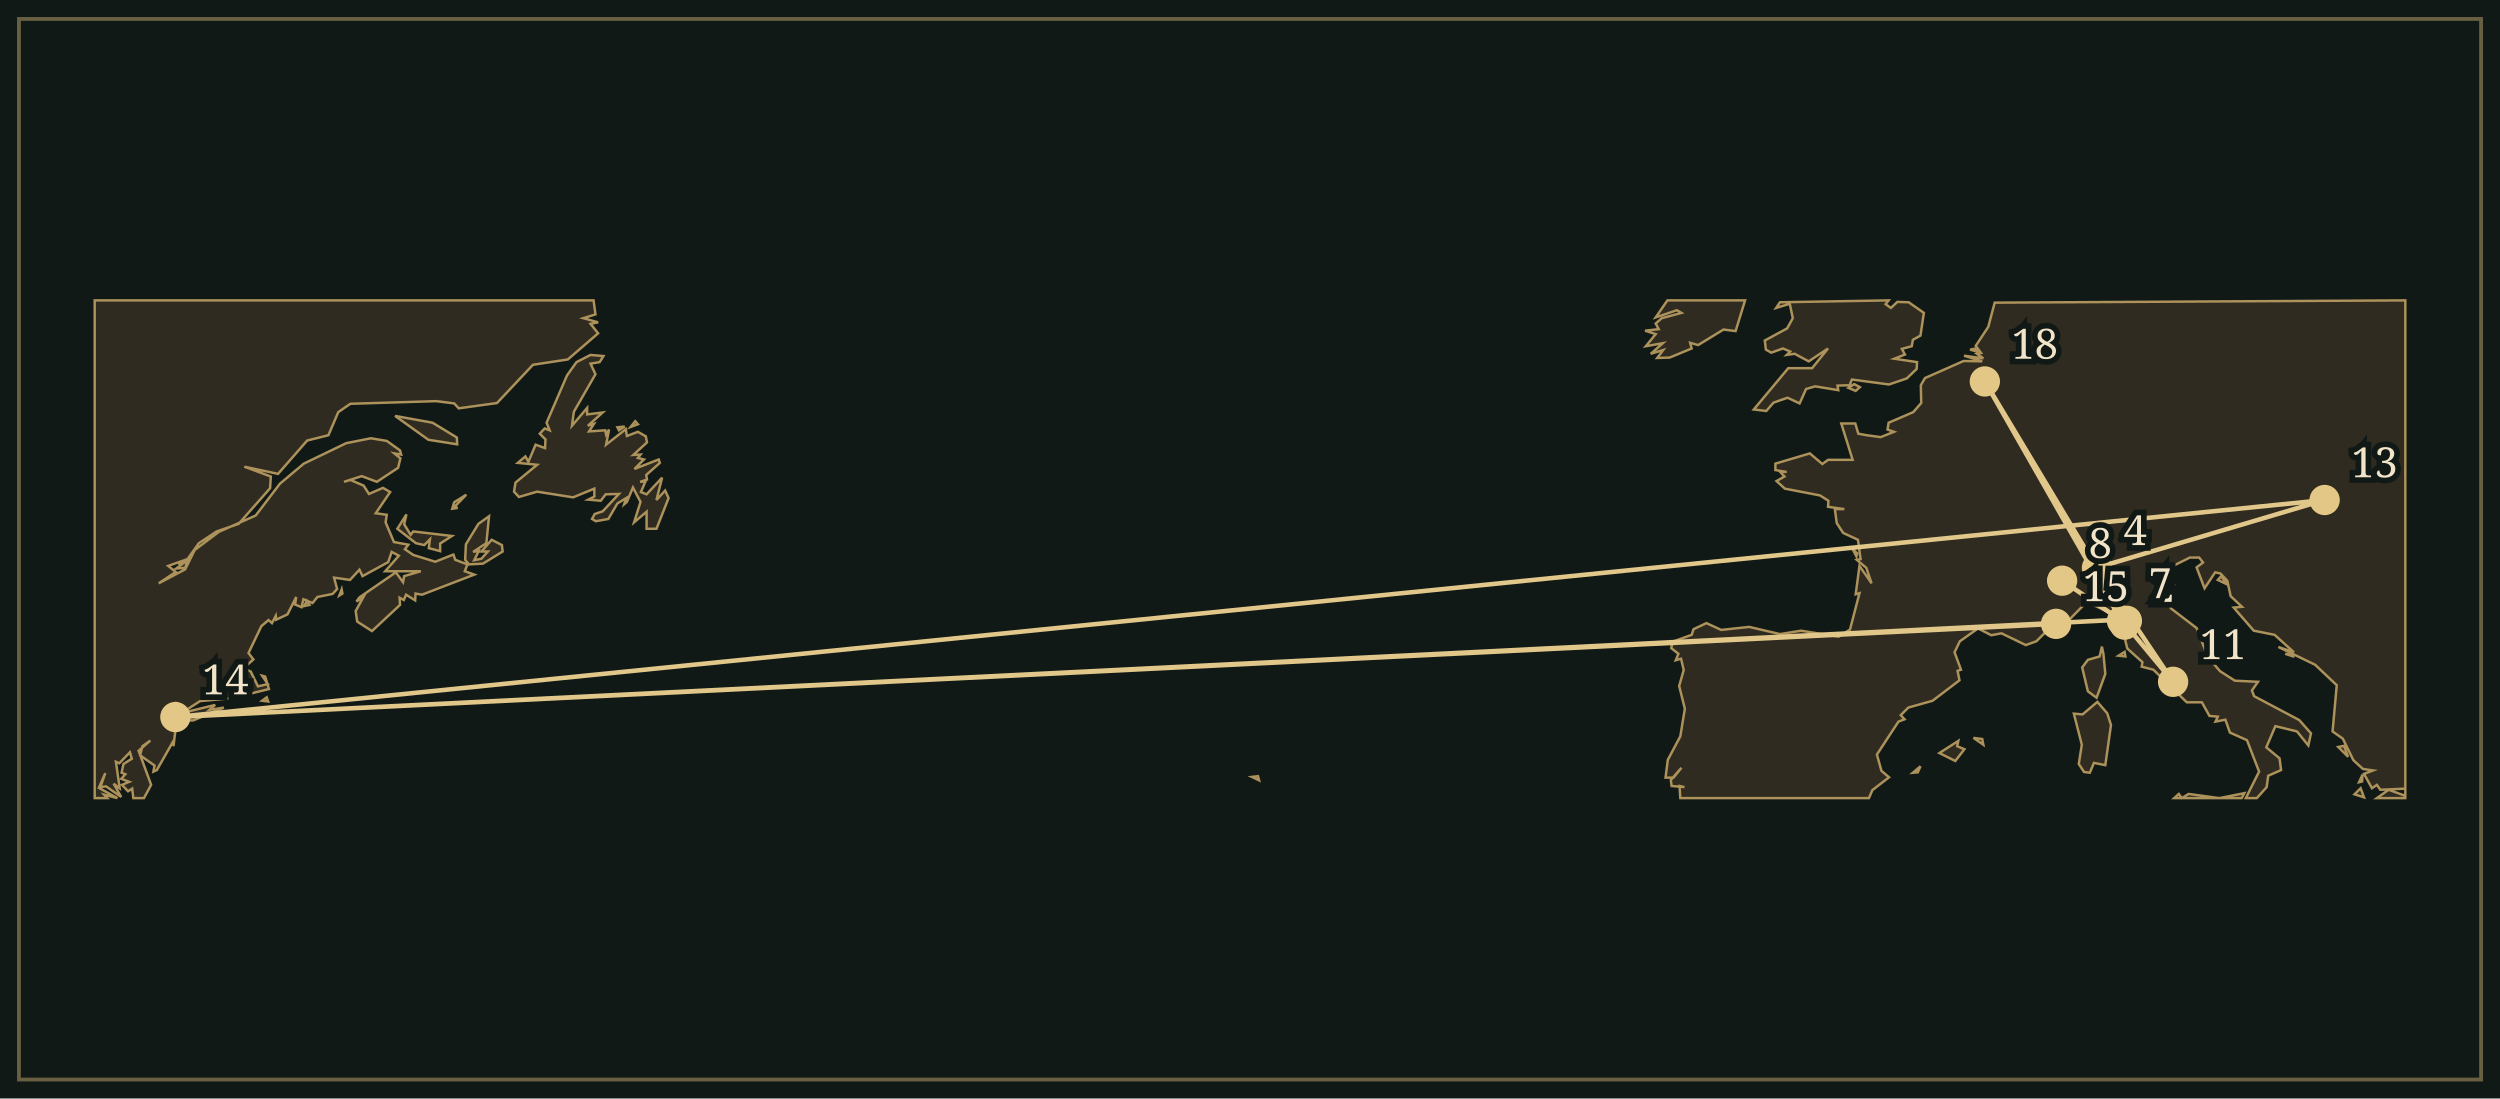
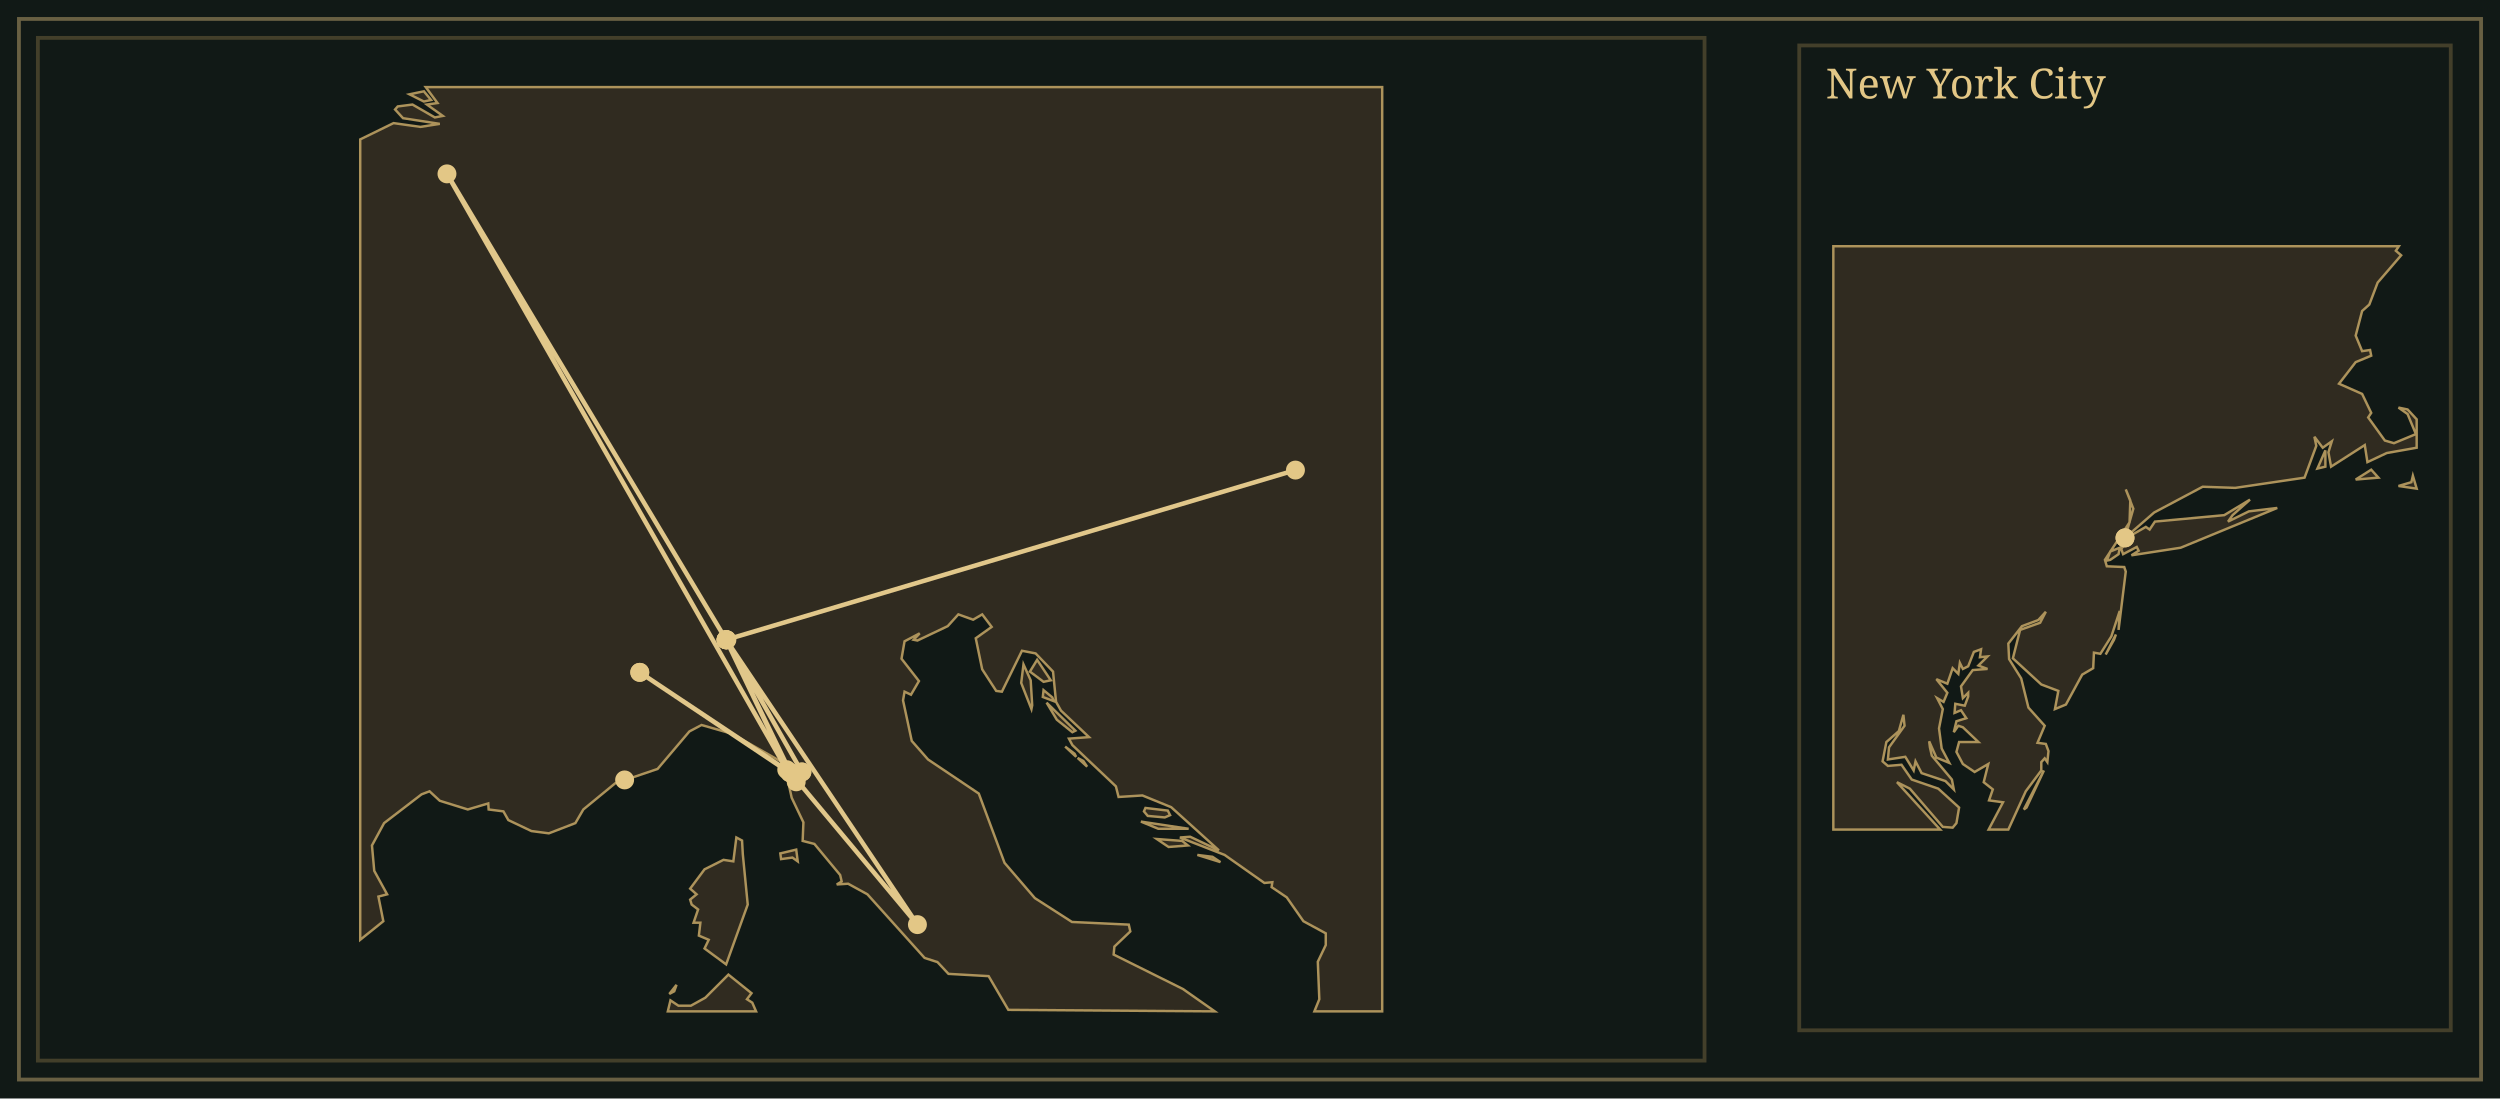
<svg xmlns="http://www.w3.org/2000/svg" viewBox="0 0 660 290" role="img" aria-label="Places in the life of Giacomo Puccini">
  <rect width="660" height="290" fill="#111916" />
-   <path d="M516.7,197L518.6,197.8L516.2,200.9L512,198.8L517,195.6L516.7,197ZM120.7,117.3L113.1,116.1L104.3,109.8L114.2,111.6L120.6,115.5L120.7,117.3ZM124.9,145.7L126.4,145.4L125.2,147.9L127.1,147.5L128.8,145.6L127.1,145.6L129.8,142.5L132.5,143.9L132.7,145.6L127.5,148.8L123.8,149L122.8,147.8L123,143.7L126.3,138.3L129.1,136.3L128.4,143.4L124.9,145.7ZM108.4,141.2L109.1,140.3L119.3,141.5L116.2,143.5L116.2,145.5L113.2,144.7L113.5,142.4L112,143.9L109.8,143.4L104.9,139.6L107.3,135.8L106.7,138.4L108.4,141.2ZM55.3,187.4L59.1,186.8L51,190.2L46,190.2L48.6,188.1L56.8,186.1L55.3,187.4ZM556.3,188.3L557.3,191.4L555.8,202L552.8,201.4L551.7,204L550.2,203.8L548.8,201.7L549.6,196.6L547.5,188.4L549.8,188.6L553.7,185.3L556.3,188.3ZM555.3,172.6L555.8,177.9L553.5,184.2L551.2,182.5L549.7,176.2L551.2,174.2L554.3,173.3L554.9,170.7L555.3,172.6ZM592.5,209.4L591.8,210.7L574,210.7L575.2,209.6L576,210.7L577.8,209.6L585.9,210.7L592.5,209.4ZM498.6,79.3L497.8,80.3L499.2,81.3L500.9,79.7L503.9,79.8L507.9,82.6L507,88.6L505,89.7L504.7,91.4L502.1,92.1L502.9,93.6L500.1,94.7L506.1,95.6L506,97.4L503.4,99.9L498.7,101.5L488.9,100.2L488.3,101.7L485.1,101.8L485.3,103L479.2,102L476.8,102.7L475.1,106.5L471.9,105L468.2,106.3L466.3,108.5L463,108.1L472.1,97.2L478.4,97.2L482.6,92L477.5,95.4L473.8,93.4L471.7,93.7L472.6,92.8L470.7,92L467.6,93.1L466.2,92.3L465.9,89.9L471.8,86.7L473.3,84L472.5,80.2L468.9,81.3L469.9,79.8L498.6,79.3ZM460.7,79.3L458.2,87.4L455,87L448.3,91.1L446.2,90.5L446.6,92L440.8,94.4L437.5,94.5L439.1,92.4L435.8,93.4L439,90.6L434.5,91.4L437.1,88.2L434.3,87.3L437.9,86.9L437.1,85.4L438.7,84L443.9,82.6L442.7,81.9L437.1,83.8L440.2,79.3L460.7,79.3ZM48.9,149.9L46.5,150.1L49.5,147.9L48.9,149.9ZM48.1,148.8L47.1,149L48.9,147.9L48.1,148.8ZM120,133.8L120.8,134.1L119.4,134.3L119.9,132.6L123.1,130.6L120,133.8ZM90.4,156.7L89.6,157.2L90.2,155.6L90.4,156.7ZM81.7,159.7L80.3,160L81,158.6L81.7,159.7ZM490.3,146.1L490.1,146.9L489,144.8L490.3,146.1ZM491,102.2L489.9,103.2L488,102.4L489.5,101.4L491,102.2ZM560.9,172.1L561.1,173.3L559.3,173.1L560.9,172.1ZM523.6,196.6L521,194.8L523.3,195.1L523.6,196.6ZM506.3,203.9L505,204L507,202.3L506.3,203.9ZM332.4,206L330.5,205.1L332.1,204.9L332.4,206ZM587.8,154.2L585.5,153.1L586.4,152.1L587.8,154.2ZM604.9,172.9L605.7,173.4L603.3,172.6L604.9,172.9ZM623.2,208.1L624.1,210.5L621.6,209.7L623.2,208.1ZM623.6,206.3L622.8,206.5L623.7,204.5L623.6,206.3ZM619.9,199.8L617.3,197.2L618.8,196.9L619.9,199.8ZM521.6,92L522.3,92.9L520.1,92.3L521.6,92ZM70.8,185.2L69.2,185L70.4,184.1L70.8,185.2ZM25,210.7L25,79.3L156.7,79.3L157.2,83L154,84L157.9,85.1L155.9,85.5L157.9,88L149.9,94.9L140.7,96.3L131.2,106.4L121.1,107.8L119.9,106.5L115.1,105.9L92.5,106.6L89.3,108.8L86.7,114.9L81.1,116.3L73.4,125.1L64.5,123.2L71.5,125.8L71.3,128.9L63,138.3L57.2,140.3L52.5,143.4L49.5,147.6L44.4,149.4L46.4,151L41.9,154L48.9,150.3L51.4,145.2L57.8,140.4L67.5,136.1L73.9,127.7L80.2,122.4L91.4,117L97.9,115.7L102.1,116.4L105.6,118.9L105.9,120L104.1,119.7L105.7,121L105.1,123.5L99.5,127.2L95.5,125.7L90.8,127.2L92.5,126.7L96,128.2L97.4,130.4L101.1,128.8L103,129.9L99.2,135.5L102.1,135.9L101.8,137.9L104,143.1L107.8,143.8L106.9,145L109.1,146.5L114.9,148.3L119.7,146.4L120.2,147.8L123.4,149L122.7,150.8L125.2,151.7L111.4,157L109.7,156.7L109.6,158.5L107.2,157L106.6,158.4L105.5,157.8L105.6,159.7L98.2,166.6L94.3,164.1L93.9,161.3L95.9,157.7L94.1,158.8L94.9,157.7L104.5,151.1L106.4,153.7L106.7,152.1L111.1,150.8L101.7,150.8L105.3,146.7L103.4,145.7L102.5,148.4L95.7,152.1L94.9,150.4L92.4,153.1L88.2,152.5L89,155.5L87.8,156.8L83.8,157.6L82.5,159.2L80.1,158.2L79.6,160.3L77.9,159.6L78.2,157.6L75.9,162.2L72.9,163.6L72.8,162.6L71.8,164.5L70.9,163.7L69,165.3L65.6,172.4L66.9,174.1L64.3,176.4L66.2,177.3L68.1,181.2L70.7,180.6L69.2,178.4L70,178.6L71,181.9L66.6,183L66.4,181.5L63.6,183.4L63.6,181.2L62.2,180.9L61.4,184.3L52.8,185.1L46.3,189.3L46.4,185.3L46.7,188L44.7,191.2L46.4,192.1L45.8,197L45.9,195.4L41.4,203.3L40.5,203.7L40.8,202.1L37,199.4L37.6,197L39.7,195.5L36.6,198.2L39.9,207.2L38,210.7L35.2,210.7L34.9,208.2L33.8,208.9L32.2,207.2L34.1,206.4L32,205.6L33.1,204.4L32.1,204L32.6,201.7L34.8,200.3L34.3,198.6L31.5,201.5L30.6,201.1L31.6,208.1L30,206.9L32,210.4L28,207.6L26.5,207.8L27.8,204.1L26.1,208L31,210.7L27.5,209.8L28.3,210.7L25,210.7ZM159.3,94L158.3,95.6L155.9,96L157.2,98.8L151.5,108.7L151,112.4L155,107.7L155,109.4L159.1,108.9L155.2,112.4L156.8,111.9L155.5,113.9L159.8,113.6L160,114.7L160.8,113.4L160,117.4L165.2,113.3L165.5,115.1L168.4,114L170.5,115.2L170.8,116.8L167.2,120.1L169.1,120L168.4,120.9L170,121.3L167.5,123.8L173.9,121.3L174.2,122.2L170.6,125.4L170.8,126.6L169,127.2L170.4,127.1L169.2,129.9L170.7,130.5L174.8,126.1L173.3,132L175.6,129.5L176.5,131.5L173.3,139.6L170.7,139.6L170.7,135.1L167.4,137.9L169.1,132.5L167.1,128.7L165.5,132.5L164.8,133.1L165.3,131.5L163,132.9L160.6,137L157.3,137.6L156.3,137L157,135.7L159.1,135L163.4,130.4L159.9,130.5L158.6,132.2L155.3,131.9L156.9,131.1L156.9,129L151.3,131.3L141.8,129.8L137,131.2L135.7,129.8L136.1,127.4L141.8,122.7L136.7,122.2L138.7,120.5L139.5,121.9L141.4,117.4L143.9,118.3L144,116L142.5,114.5L143.8,113.1L145.1,113.6L144.3,111.6L149.7,99.1L152.2,95.6L155.9,93.7L159.3,94ZM164.9,112.6L163.4,113.6L163,112.8L164.9,112.6ZM167.7,111.2L168.4,112L166.5,112.7L167.7,111.2ZM635,79.3L635,210.7L627.5,210.7L630.6,208.5L635,210.1L635,208.2L628.4,208.5L627.5,207.2L626.2,208.1L624.1,204.3L626.5,203.4L623.8,203L621.3,200.7L618.5,195L615.8,193.1L616.9,180.9L611.2,175.5L601.5,170.8L605.6,172.2L600.5,167.6L595,166.5L589.7,160.4L591.9,160.2L588.9,157.4L588,153.3L586.2,151.4L584.8,151.1L582,155.3L579.9,149.8L581.6,148.5L580.6,147.2L578.1,147.2L572.3,150.1L572,151.9L573.9,154.3L572.3,155.4L573.1,160.6L579.9,165.8L582.9,173.5L586.1,177.2L590,179.7L596.1,180L594.5,182.3L595.1,183.8L607,190.1L610.1,193.6L609.4,196.8L606.4,193.1L600.7,191.7L598.3,197.3L601.8,200.2L602.2,203.3L598.8,204.8L598.4,207.8L595.8,210.7L592.9,210.7L596.4,203.7L593.2,195.4L588.7,193.4L587.5,190L584.9,190.5L585.5,189.2L583.3,189L581.3,185.4L577.3,185.4L568.5,176.8L565.4,176L565.6,174.8L561.6,171.2L559.6,163L550.9,158.9L546.3,163.6L541.8,165.1L537.6,169.3L534.8,170.3L528.4,167.2L525.7,167.7L522.2,165.9L517.4,169.3L516,172.2L517.7,176.8L516.8,177.1L517.3,179.6L510.2,185L503.8,186.8L501.8,188.8L502.8,189.9L501.2,190.5L495.5,199.2L496.7,203.5L498.7,205.2L494.3,208.6L493.4,210.7L443.6,210.7L443.4,207.5L444.7,207.8L441.3,207.5L441.1,205.9L443.9,202.7L441.8,205.3L439.7,205.3L440.3,200.6L443.6,194.4L444.8,187.1L443.3,181.1L444.5,176.9L443.8,173.9L442.4,174.3L443.1,172.6L441.2,171.1L441.6,169.4L446.6,167.6L447.1,166.1L450.5,164.5L454.4,166.3L461.8,165.5L469.9,167.4L475.5,166.5L485.4,168.1L488.4,166.2L490.9,156.6L489.9,156.9L490.9,149.4L494.1,154L492.7,149.9L490.2,147.8L491.2,147.6L490.5,142.5L486.6,140.7L484.9,138.1L484.4,134.4L486.9,134.4L482.6,133.8L482.7,132.2L480.5,130.8L471.2,129L469,127L471.1,125.8L469.9,124.5L471.7,124.6L468.7,124.1L468.7,122.4L477.8,119.7L481.1,122.5L482.6,121.4L489.1,121.4L486.1,111.8L489.8,111.8L490.6,114.5L492.8,114.9L496.5,115.4L500,114L498.3,113.4L498.6,111.6L505.1,108.8L507.2,106.4L507.1,101.7L508.2,99.8L518.4,95.3L523.3,95.4L518.5,93.9L523.6,94.6L521.9,93.4L523,93.2L521.6,91.3L524.9,86.3L526.6,79.9L635,79.3Z" fill="#302b20" stroke="#ad935b" stroke-width=".65" />
-   <path d="M561.5,163.9L560.9,164.9L561.5,163.9L553.6,149.9L553.5,149.9L553.5,149.9L560.2,163.9L544.4,153.3L544.4,153.3L560.3,163.9L573.7,180L553.5,149.9L613.7,132L46.3,189.3L542.8,164.7L46.3,189.3L559.9,163.6L524,100.7L553.5,149.9L553.5,149.9L560.3,163.9" fill="none" stroke="#e1c78a" stroke-width="1.2" />
-   <circle cx="561.5" cy="163.9" r="4" fill="#e3c786" />
-   <text x="568.5" y="157.9" fill="#f1e4c8" stroke="#111916" stroke-width="3" paint-order="stroke" font-family="Georgia,serif" font-size="11">1</text>
-   <circle cx="560.9" cy="164.9" r="4" fill="#e3c786" />
-   <text x="567.9" y="158.9" fill="#f1e4c8" stroke="#111916" stroke-width="3" paint-order="stroke" font-family="Georgia,serif" font-size="11">2</text>
-   <circle cx="553.6" cy="149.9" r="4" fill="#e3c786" />
-   <text x="560.6" y="143.9" fill="#f1e4c8" stroke="#111916" stroke-width="3" paint-order="stroke" font-family="Georgia,serif" font-size="11">4</text>
-   <circle cx="560.2" cy="163.9" r="4" fill="#e3c786" />
-   <text x="567.2" y="157.9" fill="#f1e4c8" stroke="#111916" stroke-width="3" paint-order="stroke" font-family="Georgia,serif" font-size="11">7</text>
-   <circle cx="544.4" cy="153.3" r="4" fill="#e3c786" />
-   <text x="551.4" y="147.3" fill="#f1e4c8" stroke="#111916" stroke-width="3" paint-order="stroke" font-family="Georgia,serif" font-size="11">8</text>
-   <circle cx="573.7" cy="180" r="4" fill="#e3c786" />
-   <text x="580.7" y="174" fill="#f1e4c8" stroke="#111916" stroke-width="3" paint-order="stroke" font-family="Georgia,serif" font-size="11">11</text>
-   <circle cx="613.7" cy="132" r="4" fill="#e3c786" />
-   <text x="620.7" y="126" fill="#f1e4c8" stroke="#111916" stroke-width="3" paint-order="stroke" font-family="Georgia,serif" font-size="11">13</text>
-   <circle cx="46.3" cy="189.3" r="4" fill="#e3c786" />
-   <text x="53.3" y="183.3" fill="#f1e4c8" stroke="#111916" stroke-width="3" paint-order="stroke" font-family="Georgia,serif" font-size="11">14</text>
-   <circle cx="542.8" cy="164.7" r="4" fill="#e3c786" />
-   <text x="549.8" y="158.7" fill="#f1e4c8" stroke="#111916" stroke-width="3" paint-order="stroke" font-family="Georgia,serif" font-size="11">15</text>
-   <circle cx="524" cy="100.7" r="4" fill="#e3c786" />
-   <text x="531" y="94.7" fill="#f1e4c8" stroke="#111916" stroke-width="3" paint-order="stroke" font-family="Georgia,serif" font-size="11">18</text>
+   <rect x="10" y="10" width="440" height="270" fill="#111916" stroke="#a88b5355" />
+   <path d="M198.6,264.7L199.6,267L176.3,267L177,264.1L179.1,265.5L182.4,265.5L186.2,263.4L192.3,257.3L198.4,262.2L197.2,263.8L198.6,264.7ZM196.1,225.5L197.4,238.8L191.7,254.6L186,250.4L187.1,248.1L184.5,247L184.9,243.6L183.1,243.6L184.3,240.1L182.6,238.8L182.2,237.5L183.9,236.1L182.2,234.6L186,229.5L191,227L193.6,227.4L194.4,221.1L195.9,221.9L196.1,225.5ZM305.4,221.5L312.1,222L313.6,223.2L308.5,223.6L305.4,221.5ZM313.8,218.8L305.8,218.8L301.2,216.9L313.8,218.8ZM307.5,215.8L303,215.4L302,214.2L302.4,213.3L308.3,214L308.9,215.2L307.5,215.8ZM210.2,224.3L210.6,227.4L209.2,226.4L206.2,226.8L206,225.3L210.2,224.3ZM178,261.7L176.7,262.4L178.6,260L178,261.7ZM283.7,199L284.1,199.8L281.2,197.1L283.7,199ZM277.4,179.6L275.5,180L271.9,177.3L273.8,174.2L277.4,179.6ZM277.8,184.1L278.2,185.1L275.3,184L275.5,182.2L277.8,184.1ZM283.1,193.3L279,190L276.3,185.5L283.9,192.9L283.1,193.3ZM286,200.9L287,202.4L284.5,200.1L286,200.9ZM272.5,186.2L272.3,187.2L269.6,180.3L270.2,175.4L272.1,179.6L272.5,186.2ZM320.1,226.2L322.2,227.6L316.1,225.7L320.1,226.2ZM111.9,24.1L113.8,26.4L111.9,26.8L108.1,24.9L111.9,24.1ZM364.9,23L364.9,267L347,267L348.3,263.8L347.9,253.9L350,249.5L350,246.4L344.1,243.2L339.7,236.9L335.7,234.2L335.9,232.9L333.8,233.1L323.3,225.7L311.5,221.1L314.2,220.9L321.8,224.5L309.2,213.1L301.6,210L295.3,210.4L294.6,207.6L283.1,196.7L282.2,195L287.5,194.6L280.1,187.6L278.8,185.3L278,177.3L273.4,172.5L269.8,171.8L264.5,182.6L263,182.4L259.3,176.7L257.6,168.5L261.8,165.5L259.3,162.2L256.9,163.6L253,162.2L250.2,165.3L242.2,169.1L241.2,168.9L242.8,167.2L238.8,169.3L238,173.9L242.6,179.8L240.5,183.4L238.8,182.6L238.4,184.9L240.7,195.6L245,200.5L258.4,209.5L265.2,227.8L273.2,237.1L283,243.4L298,244.1L298.4,245.9L294.2,249.9L294,252L312.3,261.1L320.7,267L266.2,266.6L261,257.7L250.4,257.1L247.5,254L244.1,252.9L229,236.1L223.9,233.3L220.9,233.5L222.2,232.7L221.8,231L215,222.8L211.9,222L212.1,217.1L209,210.6L207,201.5L193.2,193.7L185.2,191.4L182,193.1L173.6,203L162.4,206.8L154,213.7L151.9,217.3L144.9,220L140.3,219.4L134.2,216.5L132.9,214.2L129,213.7L128.9,212.1L123.5,213.7L116.1,211.4L113.4,208.9L111.3,209.7L101.4,217.3L98.2,223.2L98.8,229.9L102.2,236.1L99.9,236.7L101.2,243.2L95.1,248.1L95.1,36.8L103.9,32.5L111,33.5L116.1,32.7L106.4,31.2L104.3,28.9L105,28.1L108.9,27.6L114.8,31L116.9,30.6L112.7,27.6L115.5,27.2L112.4,23L364.9,23Z" fill="#302b20" stroke="#ad935b" stroke-width=".65" />
+   <path d="M211.7,203.8L210.2,206.4M210.2,206.4L211.7,203.8M211.7,203.8L191.9,168.9M191.9,168.9L191.7,168.9M191.7,168.9L191.7,168.9M191.7,168.9L208.5,204M208.5,204L168.9,177.5M168.9,177.5L168.9,177.5M168.9,177.5L208.7,204M208.7,204L242.2,244.1M242.2,244.1L191.7,168.9M191.7,168.9L342,124.1M207.7,203.2L118,45.9M118,45.9L191.7,168.9M191.7,168.9L191.7,168.9M191.7,168.9L208.7,204" fill="none" stroke="#e1c78a" stroke-width="1.2" />
+   <circle cx="211.7" cy="203.8" r="2.5" fill="#e3c786" />
+   <circle cx="210.2" cy="206.4" r="2.5" fill="#e3c786" />
+   <circle cx="211.7" cy="203.8" r="2.5" fill="#e3c786" />
+   <circle cx="191.9" cy="168.9" r="2.5" fill="#e3c786" />
+   <circle cx="191.7" cy="168.9" r="2.5" fill="#e3c786" />
+   <circle cx="191.7" cy="168.9" r="2.5" fill="#e3c786" />
+   <circle cx="208.5" cy="204" r="2.5" fill="#e3c786" />
+   <circle cx="168.9" cy="177.5" r="2.5" fill="#e3c786" />
+   <circle cx="168.9" cy="177.5" r="2.5" fill="#e3c786" />
+   <circle cx="208.7" cy="204" r="2.5" fill="#e3c786" />
+   <circle cx="242.2" cy="244.1" r="2.5" fill="#e3c786" />
+   <circle cx="191.7" cy="168.9" r="2.5" fill="#e3c786" />
+   <circle cx="342" cy="124.1" r="2.5" fill="#e3c786" />
+   <circle cx="164.9" cy="205.9" r="2.5" fill="#e3c786" />
+   <circle cx="207.7" cy="203.2" r="2.5" fill="#e3c786" />
+   <circle cx="118" cy="45.9" r="2.5" fill="#e3c786" />
+   <circle cx="191.7" cy="168.9" r="2.5" fill="#e3c786" />
+   <circle cx="191.7" cy="168.9" r="2.5" fill="#e3c786" />
+   <circle cx="208.7" cy="204" r="2.5" fill="#e3c786" />
+   <text x="211.7" y="203.8" text-anchor="middle" dominant-baseline="central" fill="#f1e4c8" stroke="#111916" stroke-width="4" paint-order="stroke" font-family="Georgia,serif" font-size="10" />
+   <text x="210.2" y="206.4" text-anchor="middle" dominant-baseline="central" fill="#f1e4c8" stroke="#111916" stroke-width="4" paint-order="stroke" font-family="Georgia,serif" font-size="10" />
+   <text x="191.7" y="168.9" text-anchor="middle" dominant-baseline="central" fill="#f1e4c8" stroke="#111916" stroke-width="4" paint-order="stroke" font-family="Georgia,serif" font-size="10" />
+   <text x="207.7" y="203.2" text-anchor="middle" dominant-baseline="central" fill="#f1e4c8" stroke="#111916" stroke-width="4" paint-order="stroke" font-family="Georgia,serif" font-size="10" />
+   <text x="168.9" y="177.5" text-anchor="middle" dominant-baseline="central" fill="#f1e4c8" stroke="#111916" stroke-width="4" paint-order="stroke" font-family="Georgia,serif" font-size="10" />
+   <text x="242" y="244.3" text-anchor="middle" dominant-baseline="central" fill="#f1e4c8" stroke="#111916" stroke-width="4" paint-order="stroke" font-family="Georgia,serif" font-size="10" />
+   <text x="342" y="124.1" text-anchor="middle" dominant-baseline="central" fill="#f1e4c8" stroke="#111916" stroke-width="4" paint-order="stroke" font-family="Georgia,serif" font-size="10" />
+   <text x="164.9" y="205.9" text-anchor="middle" dominant-baseline="central" fill="#f1e4c8" stroke="#111916" stroke-width="4" paint-order="stroke" font-family="Georgia,serif" font-size="10" />
+   <text x="118" y="45.9" text-anchor="middle" dominant-baseline="central" fill="#f1e4c8" stroke="#111916" stroke-width="4" paint-order="stroke" font-family="Georgia,serif" font-size="10" />
+   <rect x="475" y="12" width="172" height="260" fill="#111916" stroke="#a88b5355" />
+   <path d="M589.4,136L588.2,137.7L593.7,135L601.2,134.1L575.7,144.6L562.7,146.6L564.6,145.4L564.1,144.4L560.5,146.3L560,144.9L563.2,141L566.5,139.1L567.5,139.8L568.9,137.7L587.2,136L594,131.9L589.4,136ZM558.1,168.9L555.9,172.8L558.6,167.5L558.1,168.9ZM557.1,147.8L556.2,148L557.1,145.6L559.6,144.6L559.3,146.3L557.1,147.8ZM627.9,126.1L621.9,126.6L626,124L627.9,126.1ZM613.9,123.2L611.8,123.7L613.9,118.9L613.9,123.2ZM638,129L633.2,128.3L636.6,127.3L637,125.6L638,129ZM535,213.2L534.3,213.7L539.6,203.4L535,213.2ZM484,219L484,65L633.3,65L632.5,66.2L633.9,67.4L627.7,74.6L625.5,80.4L623.6,82.1L621.9,88.6L623.6,92.7L625.7,92.4L626,93.9L621.9,95.6L617.5,101.3L623.6,104L626,109L625.2,110.2L629.6,116.3L632,117L637.8,114.6L635.6,109.3L633.2,107.6L635.6,108.1L638,110.7L638,118.2L630.1,119.6L625,122L624.3,117.5L615.4,123.2L614.7,119.4L615.6,116.5L613.2,118.2L611,115.3L611.5,117.7L608.4,126.1L590.1,128.8L581.5,128.5L568.7,135.3L561,142L563.2,134.3L561.2,129.2L562.4,132.1L562.2,137.9L555.7,147.8L556.2,149.5L560.8,149.7L561.2,150.9L559.3,166.3L559.6,161.3L557.4,168L554.5,172.6L552.8,172.3L552.6,176.4L549.7,178.1L545.4,186L542.5,187.2L543.4,182.4L538.9,180.7L531.4,173.8L533.3,166.3L538.6,164.4L540.1,161.5L538.1,163.7L533.8,165.3L530.2,169.9L530.4,174L533.6,179.1L535.5,186.8L539.8,191.6L537.9,196.1L540.1,196.4L540.8,198.3L540.5,201.2L539.8,200.2L538.9,201.2L538.9,203.4L534.8,208.9L530.2,219L525,219L528.8,211.8L525.1,211.3L526.1,208.4L523.7,206.5L524.9,201.7L521.3,203.8L518.2,201.7L516.5,198.5L517.2,195.9L522.3,195.9L518.2,192L517,191.6L515.8,193.3L516.5,190.4L519.1,189.6L517.7,187.5L516,188.2L516.2,185.8L518.7,186.3L519.6,183.9L519.6,182.9L518.2,184.3L517.7,181.2L520.8,176.9L524.7,176.6L522.3,175.7L524.7,173.3L522.7,173.5L523,171.4L521.1,172.1L519.6,175.9L518.2,176.6L517.4,175L517,177.9L515.5,176.4L514.1,180.5L511.2,179.3L514.1,182.9L513.1,185.3L511.4,184.3L512.9,187.2L511.9,192.3L512.6,197.6L514.6,201.4L511.2,200L509.3,195.7L509.5,197.3L510,199.5L515.3,205.8L515.8,208.4L513.6,206.2L507.3,204.1L505.7,201L505.2,203.4L503,199.8L498.4,200.5L498.7,197.3L502.8,191.6L502.5,188.7L501.3,193L498,195.9L497,201L498.4,202.2L502,201.9L504.7,205.8L511.7,208.2L517.2,213.2L516.5,217.3L515.5,218.5L512.9,218.3L504.2,208.2L500.8,206.5L512.2,219L484,219Z" fill="#302b20" stroke="#ad935b" stroke-width=".65" />
+   <path d="" fill="none" stroke="#e1c78a" stroke-width="1.2" />
+   <circle cx="561" cy="142" r="2.5" fill="#e3c786" />
+   <circle cx="561" cy="142" r="2.5" fill="#e3c786" />
+   <text x="560.8" y="143" text-anchor="middle" dominant-baseline="central" fill="#f1e4c8" stroke="#111916" stroke-width="4" paint-order="stroke" font-family="Georgia,serif" font-size="10" />
+   <text x="482" y="26" fill="#e3c786" font-family="Georgia,serif" font-size="11">New York City</text>
  <rect x="5" y="5" width="650" height="280" fill="none" stroke="#c3a970" stroke-opacity=".5" />
</svg>
